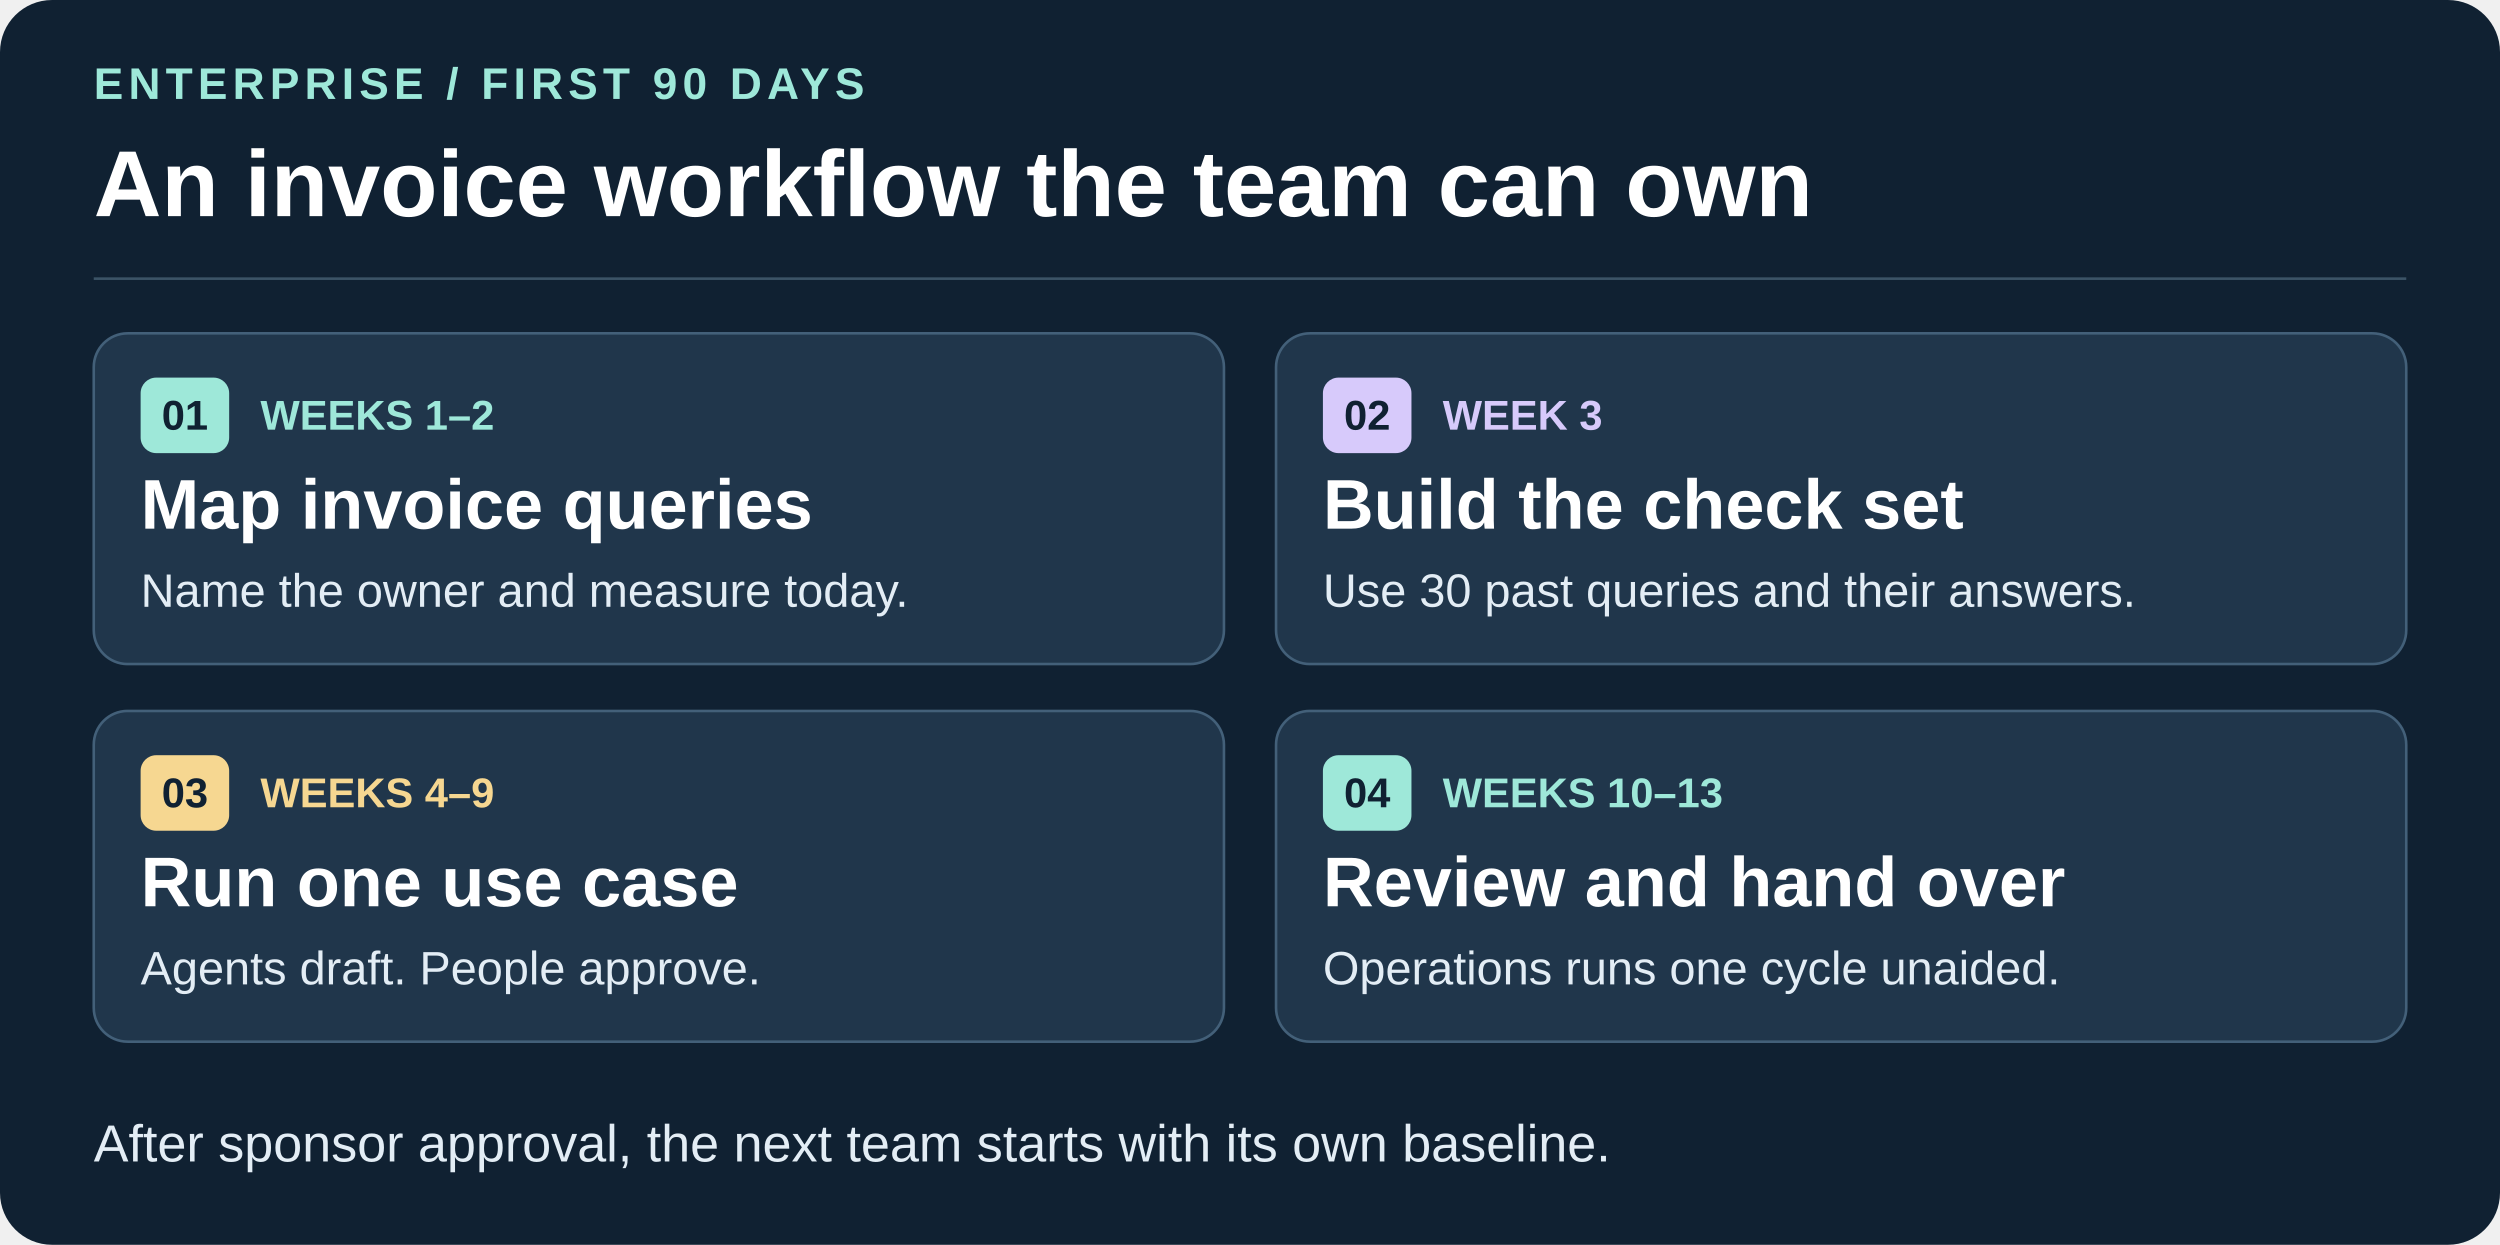
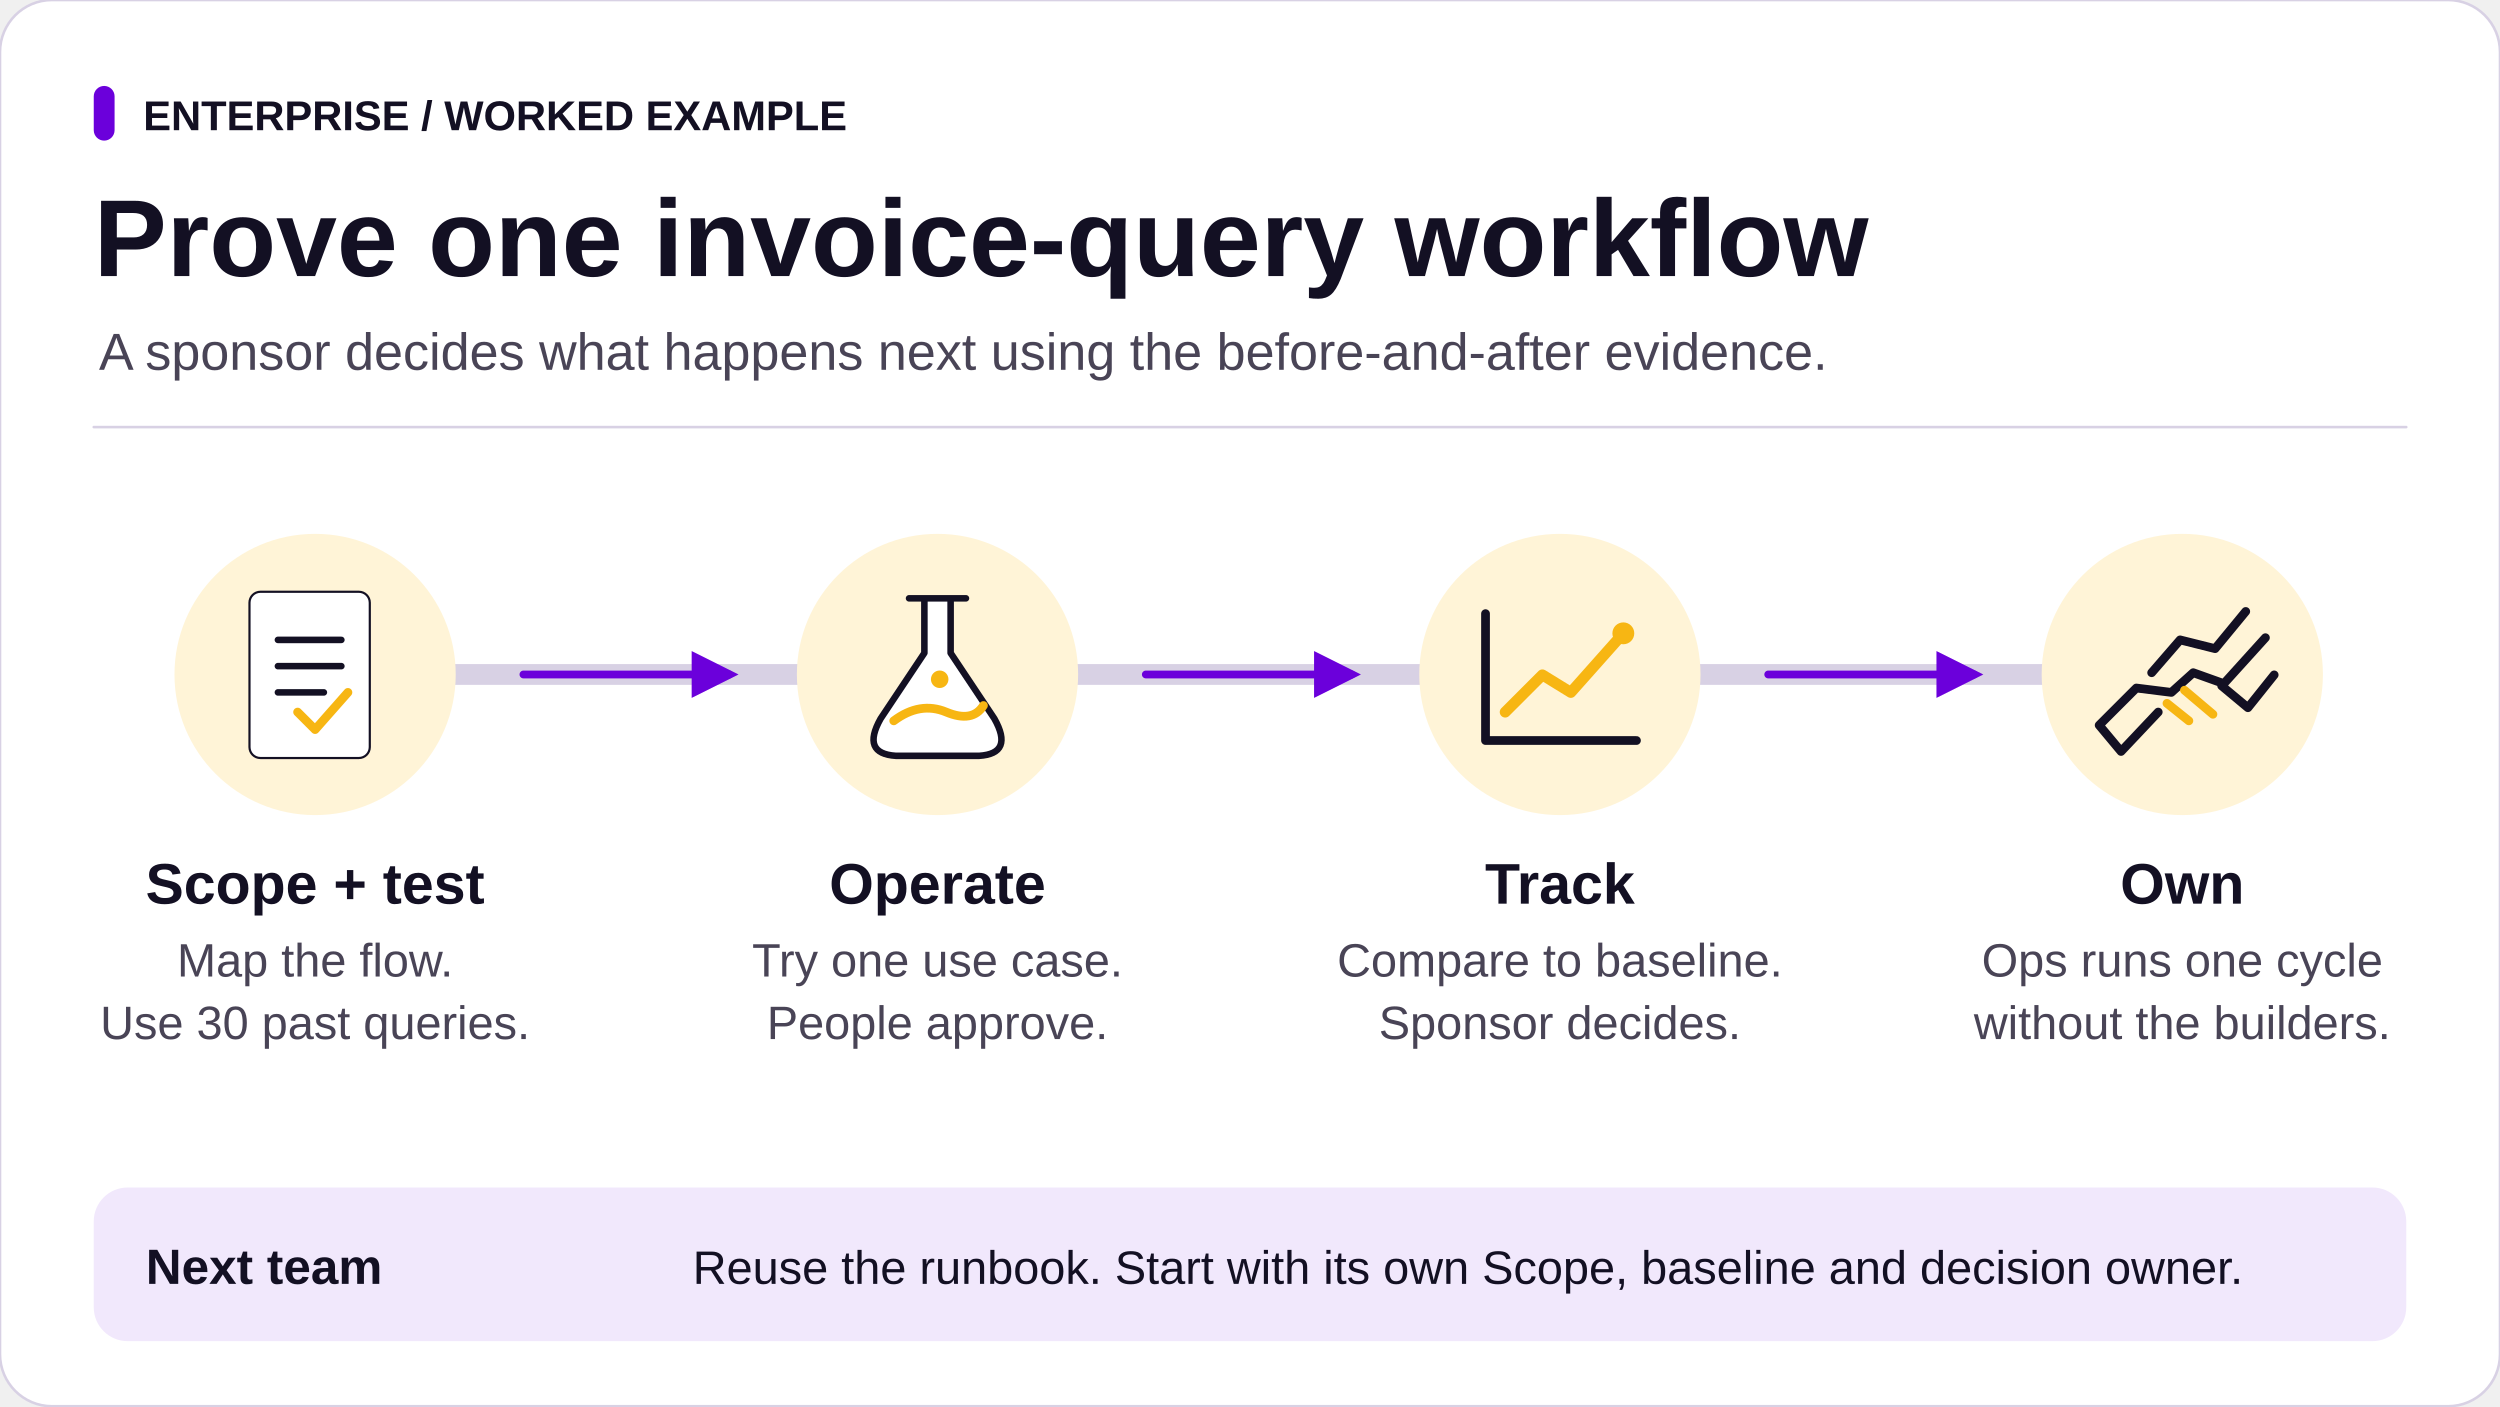
- <svg xmlns="http://www.w3.org/2000/svg" viewBox="0 0 960 478" role="img" aria-labelledby="title desc" font-family="Segoe UI, Arial, sans-serif">
-   <rect width="960" height="478" rx="20" fill="#102132" />
-   <text x="36" y="38" fill="#9ee8d9" font-size="17" font-weight="700" letter-spacing="2">ENTERPRISE / FIRST 90 DAYS</text>
-   <text x="36" y="83" fill="#ffffff" font-size="36" font-weight="700">An invoice workflow the team can own</text>
-   <path d="M36 107H924" stroke="#3b5366" />
-   <g transform="translate(36 128)">
-     <rect width="434" height="127" rx="13" fill="#20364b" stroke="#436079" />
-     <rect x="18" y="17" width="34" height="29" rx="6" fill="#9ee8d9" />
-     <text x="35" y="37" text-anchor="middle" fill="#102132" font-size="16" font-weight="700">01</text>
-     <text x="64" y="37" fill="#9ee8d9" font-size="16" font-weight="700">WEEKS 1–2</text>
-     <text x="18" y="75" fill="#ffffff" font-size="27" font-weight="700">Map invoice queries</text>
-     <text x="18" y="105" fill="#e3edf5" font-size="18">Name the owner and measure today.</text>
+ <svg xmlns="http://www.w3.org/2000/svg" viewBox="0 0 960 540" role="img" aria-labelledby="title desc">
+   <defs>
+     <marker id="arrow" viewBox="0 0 10 10" refX="8" refY="5" markerWidth="6" markerHeight="6" orient="auto-start-reverse">
+       <path d="M0 0l10 5-10 5z" fill="#131023" />
+     </marker>
+     <marker id="violet" viewBox="0 0 10 10" refX="8" refY="5" markerWidth="6" markerHeight="6" orient="auto-start-reverse">
+       <path d="M0 0l10 5-10 5z" fill="#6B00DB" />
+     </marker>
+   </defs>
+   <rect x="0" y="0" width="960" height="540" fill="white" stroke="#d8d1e4" rx="20" />
+   <rect x="36" y="33" width="8" height="21" fill="#6B00DB" stroke="none" rx="4" />
+   <text x="55" y="50" font-family="Poppins,Arial,sans-serif" font-size="16" fill="#131023" text-anchor="start" font-weight="700">ENTERPRISE / WORKED EXAMPLE</text>
+   <text x="36" y="106" font-family="Poppins,Arial,sans-serif" font-size="42" fill="#131023" text-anchor="start" font-weight="700">Prove one invoice-query workflow</text>
+   <text x="38" y="142" font-family="Montserrat,Arial,sans-serif" font-size="20" fill="#494456" text-anchor="start" font-weight="400">A sponsor decides what happens next using the before-and-after evidence.</text>
+   <path d="M36 164H924" fill="none" stroke="#d8d1e4" stroke-width="1" stroke-linecap="round" stroke-linejoin="round" />
+   <path d="M108 259H852" fill="none" stroke="#d8d1e4" stroke-width="8" stroke-linecap="round" stroke-linejoin="round" />
+   <circle cx="121" cy="259" r="54" fill="#fff4d7" stroke="none" />
+   <g transform="translate(79 218) scale(0.84)">
+     <rect x="20" y="11" width="55" height="76" fill="white" stroke="#131023" rx="5" />
+     <path d="M33 33H62M33 45H62M33 57H54" fill="none" stroke="#131023" stroke-width="3" stroke-linecap="round" stroke-linejoin="round" />
+     <path d="M42 66l8 8 15-17" fill="none" stroke="#F7B613" stroke-width="4" stroke-linecap="round" stroke-linejoin="round" />
  </g>
-   <g transform="translate(490 128)">
-     <rect width="434" height="127" rx="13" fill="#20364b" stroke="#436079" />
-     <rect x="18" y="17" width="34" height="29" rx="6" fill="#d7cafb" />
-     <text x="35" y="37" text-anchor="middle" fill="#102132" font-size="16" font-weight="700">02</text>
-     <text x="64" y="37" fill="#d7cafb" font-size="16" font-weight="700">WEEK 3</text>
-     <text x="18" y="75" fill="#ffffff" font-size="27" font-weight="700">Build the check set</text>
-     <text x="18" y="105" fill="#e3edf5" font-size="18">Use 30 past queries and their answers.</text>
+   <text x="121" y="347" font-family="Poppins,Arial,sans-serif" font-size="22" fill="#131023" text-anchor="middle" font-weight="700">Scope + test</text>
+   <text x="121" y="375" font-family="Montserrat,Arial,sans-serif" font-size="18" fill="#494456" text-anchor="middle" font-weight="400">Map the flow.</text>
+   <text x="121" y="399" font-family="Montserrat,Arial,sans-serif" font-size="18" fill="#494456" text-anchor="middle" font-weight="400">Use 30 past queries.</text>
+   <circle cx="360" cy="259" r="54" fill="#fff4d7" stroke="none" />
+   <g transform="translate(318 218) scale(0.84)">
+     <path d="M37 14h26m-19 0v25L24 69q-9 16 7 17h38q16-1 7-17L56 39V14" fill="white" stroke="#131023" stroke-width="3" stroke-linecap="round" stroke-linejoin="round" />
+     <path d="M30 70q12-9 24-4t17-3" fill="none" stroke="#F7B613" stroke-width="4" stroke-linecap="round" stroke-linejoin="round" />
+     <circle cx="51" cy="51" r="4" fill="#F7B613" stroke="none" />
  </g>
-   <g transform="translate(36 273)">
-     <rect width="434" height="127" rx="13" fill="#20364b" stroke="#436079" />
-     <rect x="18" y="17" width="34" height="29" rx="6" fill="#f6d791" />
-     <text x="35" y="37" text-anchor="middle" fill="#102132" font-size="16" font-weight="700">03</text>
-     <text x="64" y="37" fill="#f6d791" font-size="16" font-weight="700">WEEKS 4–9</text>
-     <text x="18" y="75" fill="#ffffff" font-size="27" font-weight="700">Run one use case</text>
-     <text x="18" y="105" fill="#e3edf5" font-size="18">Agents draft. People approve.</text>
+   <text x="360" y="347" font-family="Poppins,Arial,sans-serif" font-size="22" fill="#131023" text-anchor="middle" font-weight="700">Operate</text>
+   <text x="360" y="375" font-family="Montserrat,Arial,sans-serif" font-size="18" fill="#494456" text-anchor="middle" font-weight="400">Try one use case.</text>
+   <text x="360" y="399" font-family="Montserrat,Arial,sans-serif" font-size="18" fill="#494456" text-anchor="middle" font-weight="400">People approve.</text>
+   <circle cx="599" cy="259" r="54" fill="#fff4d7" stroke="none" />
+   <g transform="translate(557 218) scale(0.84)">
+     <path d="M16 21v58h69" fill="none" stroke="#131023" stroke-width="4" stroke-linecap="round" stroke-linejoin="round" />
+     <path d="M25 66l17-17 13 8 24-27" fill="none" stroke="#F7B613" stroke-width="5" stroke-linecap="round" stroke-linejoin="round" />
+     <circle cx="79" cy="30" r="5" fill="#F7B613" stroke="none" />
  </g>
-   <g transform="translate(490 273)">
-     <rect width="434" height="127" rx="13" fill="#20364b" stroke="#436079" />
-     <rect x="18" y="17" width="34" height="29" rx="6" fill="#9ee8d9" />
-     <text x="35" y="37" text-anchor="middle" fill="#102132" font-size="16" font-weight="700">04</text>
-     <text x="64" y="37" fill="#9ee8d9" font-size="16" font-weight="700">WEEKS 10–13</text>
-     <text x="18" y="75" fill="#ffffff" font-size="27" font-weight="700">Review and hand over</text>
-     <text x="18" y="105" fill="#e3edf5" font-size="18">Operations runs one cycle unaided.</text>
+   <text x="599" y="347" font-family="Poppins,Arial,sans-serif" font-size="22" fill="#131023" text-anchor="middle" font-weight="700">Track</text>
+   <text x="599" y="375" font-family="Montserrat,Arial,sans-serif" font-size="18" fill="#494456" text-anchor="middle" font-weight="400">Compare to baseline.</text>
+   <text x="599" y="399" font-family="Montserrat,Arial,sans-serif" font-size="18" fill="#494456" text-anchor="middle" font-weight="400">Sponsor decides.</text>
+   <circle cx="838" cy="259" r="54" fill="#fff4d7" stroke="none" />
+   <g transform="translate(796 218) scale(0.84)">
+     <path d="M12 72l17-17 16 2 10-9 14 5 19-21m-76 40 10 12 17-18m29-12 12 10 12-15m-56-1 13-15 16 4 14-17" fill="none" stroke="#131023" stroke-width="4" stroke-linecap="round" stroke-linejoin="round" />
+     <path d="M43 62l10 8m-2-14 13 11" fill="none" stroke="#F7B613" stroke-width="4" stroke-linecap="round" stroke-linejoin="round" />
  </g>
-   <text x="36" y="446" fill="#e3edf5" font-size="20">After sponsor approval, the next team starts with its own baseline.</text>
+   <text x="838" y="347" font-family="Poppins,Arial,sans-serif" font-size="22" fill="#131023" text-anchor="middle" font-weight="700">Own</text>
+   <text x="838" y="375" font-family="Montserrat,Arial,sans-serif" font-size="18" fill="#494456" text-anchor="middle" font-weight="400">Ops runs one cycle</text>
+   <text x="838" y="399" font-family="Montserrat,Arial,sans-serif" font-size="18" fill="#494456" text-anchor="middle" font-weight="400">without the builders.</text>
+   <path d="M201 259h79" fill="none" stroke="#6B00DB" stroke-width="3" stroke-linecap="round" stroke-linejoin="round" marker-end="url(#violet)" />
+   <path d="M440 259h79" fill="none" stroke="#6B00DB" stroke-width="3" stroke-linecap="round" stroke-linejoin="round" marker-end="url(#violet)" />
+   <path d="M679 259h79" fill="none" stroke="#6B00DB" stroke-width="3" stroke-linecap="round" stroke-linejoin="round" marker-end="url(#violet)" />
+   <rect x="36" y="456" width="888" height="59" fill="#f1e8fc" stroke="none" rx="13" />
+   <text x="56" y="493" font-family="Poppins,Arial,sans-serif" font-size="19" fill="#131023" text-anchor="start" font-weight="700">Next team</text>
+   <text x="266" y="493" font-family="Montserrat,Arial,sans-serif" font-size="18" fill="#131023" text-anchor="start" font-weight="400">Reuse the runbook. Start with its own Scope, baseline and decision owner.</text>
</svg>
